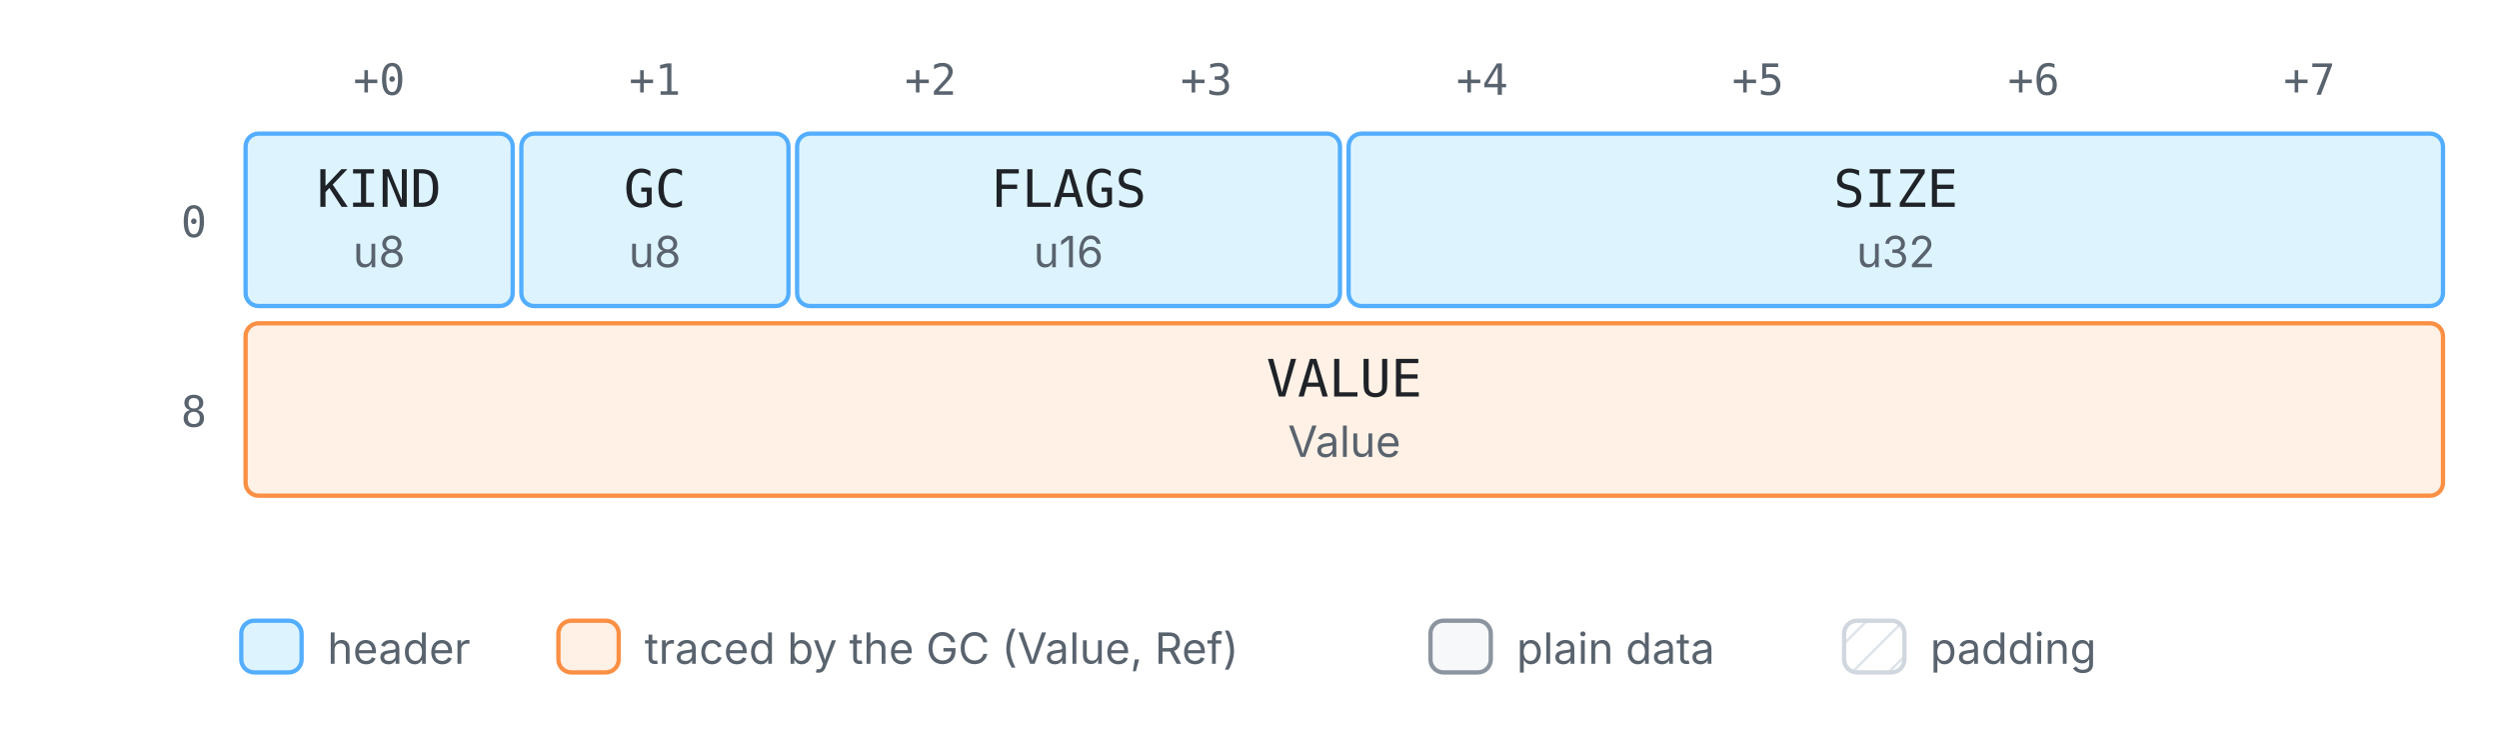
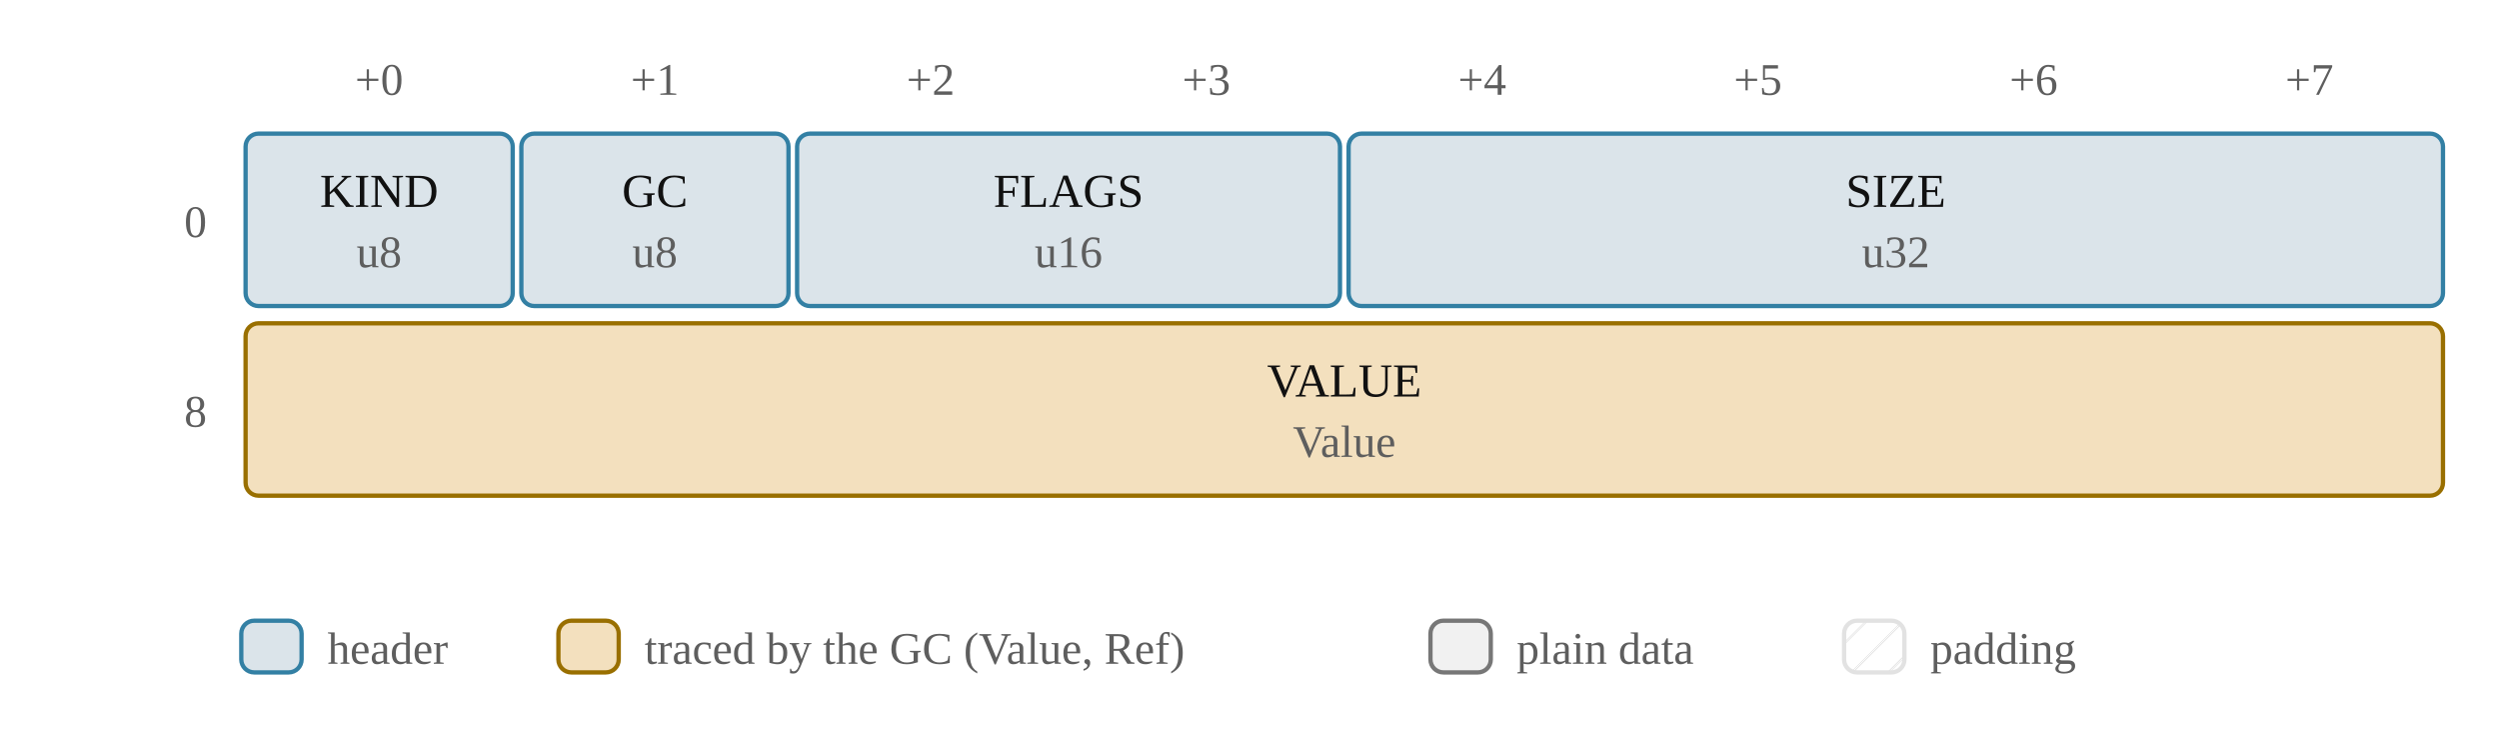
- <svg xmlns="http://www.w3.org/2000/svg" viewBox="0 0 580 170" width="580" height="170" role="img" aria-label="Layout of the BoxCell cell">
+ <svg xmlns="http://www.w3.org/2000/svg" class="dg-cell-BoxCell" viewBox="0 0 580 170" width="580" height="170" role="img" aria-label="Layout of the BoxCell cell">
  <style>
-   text { font-family: ui-sans-serif, system-ui, -apple-system, "Segoe UI", sans-serif; font-size: 12px; fill: #1f2328; }
-   .mono { font-family: ui-monospace, "SF Mono", Menlo, Consolas, monospace; }
-   .small { font-size: 10px; fill: #59636e; }
-   .label { font-weight: 600; }
-   .box { fill: #f6f8fa; stroke: #8c959f; }
-   .hdr { fill: #ddf4ff; stroke: #54aeff; }
-   .traced { fill: #fff1e5; stroke: #fb8f44; }
-   .tag { fill: #fbefff; stroke: #c297ff; }
-   .pad { fill: url(#hatch); stroke: #d0d7de; }
-   .tail { fill: #f6f8fa; stroke: #8c959f; stroke-dasharray: 4 3; }
-   .opt { stroke-dasharray: 3 2; }
-   .rule { stroke: #8c959f; }
-   .hatch { stroke: #d0d7de; }
+   .dg-cell-BoxCell text { font-family: var(--semantic-font-family-ui, "Mallos Serif", Georgia, serif); font-size: 12px; fill: var(--semantic-color-text-primary, #111111); }
+   .dg-cell-BoxCell .mono { font-family: var(--semantic-font-family-code, "Commit Mono", ui-monospace, Menlo, monospace); font-size: 11px; }
+   .dg-cell-BoxCell .small { font-size: 10.5px; fill: var(--semantic-color-text-secondary, #5e5e5e); }
+   .dg-cell-BoxCell .label { font-weight: 600; }
+   .dg-cell-BoxCell .title { font-weight: 600; font-size: 13px; }
+   .dg-cell-BoxCell .box, .dg-cell-BoxCell .host { fill: var(--semantic-color-background-surface, #f1f1f1); stroke: var(--semantic-color-border-primary, #777777); }
+   .dg-cell-BoxCell .hdr, .dg-cell-BoxCell .engine { fill: var(--semantic-color-background-fill-secondary-information, #dbe4ea); stroke: var(--semantic-color-border-information, #3380a4); }
+   .dg-cell-BoxCell .traced, .dg-cell-BoxCell .arena { fill: var(--semantic-color-background-fill-secondary-warning, #f3e0be); stroke: var(--semantic-color-border-warning, #996f00); }
+   .dg-cell-BoxCell .tag { fill: var(--semantic-color-background-fill-secondary-positive, #dae6df); stroke: var(--semantic-color-border-positive, #378960); }
+   .dg-cell-BoxCell .cell { fill: var(--semantic-color-background-canvas, #f8f8f8); stroke: var(--semantic-color-border-warning, #996f00); }
+   .dg-cell-BoxCell .pad { fill: url(#cell-BoxCell-hatch); stroke: var(--semantic-color-border-secondary, #e2e2e2); }
+   .dg-cell-BoxCell .tail { fill: var(--semantic-color-background-surface, #f1f1f1); stroke: var(--semantic-color-border-primary, #777777); stroke-dasharray: 4 3; }
+   .dg-cell-BoxCell .zero { fill: var(--semantic-color-background-canvas, #f8f8f8); stroke: var(--semantic-color-border-primary, #777777); stroke-dasharray: 4 3; }
+   .dg-cell-BoxCell .dead { fill: var(--semantic-color-background-surface, #f1f1f1); stroke: var(--semantic-color-border-secondary, #e2e2e2); stroke-dasharray: 3 2; }
+   .dg-cell-BoxCell .opt { stroke-dasharray: 3 2; }
+   .dg-cell-BoxCell .rule { stroke: var(--semantic-color-text-secondary, #5e5e5e); stroke-width: 1.2; }
+   .dg-cell-BoxCell .dash { stroke: var(--semantic-color-text-secondary, #5e5e5e); stroke-width: 1.2; stroke-dasharray: 4 3; }
+   .dg-cell-BoxCell .arrow { stroke: var(--semantic-color-text-secondary, #5e5e5e); fill: none; stroke-width: 1.3; marker-end: url(#cell-BoxCell-a); }
+   .dg-cell-BoxCell .faint { stroke: var(--semantic-color-border-primary, #777777); fill: none; stroke-width: 1.1; stroke-dasharray: 4 3; marker-end: url(#cell-BoxCell-a); }
+   .dg-cell-BoxCell .head { fill: var(--semantic-color-text-secondary, #5e5e5e); }
+   .dg-cell-BoxCell .hatch { stroke: var(--semantic-color-border-secondary, #e2e2e2); }
  @media (prefers-color-scheme: dark) {
-     text { fill: #e6edf3; }
-     .small { fill: #9198a1; }
-     .box, .tail { fill: #161b22; stroke: #6e7681; }
-     .hdr { fill: #0c2d6b; stroke: #388bfd; }
-     .traced { fill: #3d1d00; stroke: #db6d28; }
-     .tag { fill: #2b1a4a; stroke: #a371f7; }
-     .pad { stroke: #30363d; }
-     .rule { stroke: #6e7681; }
-     .hatch { stroke: #30363d; }
+     .dg-cell-BoxCell text { fill: var(--semantic-color-text-primary, #f6f6f6); }
+     .dg-cell-BoxCell .small { fill: var(--semantic-color-text-secondary, #ababab); }
+     .dg-cell-BoxCell .box, .dg-cell-BoxCell .host { fill: var(--semantic-color-background-surface, #2e2e2e); stroke: var(--semantic-color-border-primary, #919191); }
+     .dg-cell-BoxCell .hdr, .dg-cell-BoxCell .engine { fill: var(--semantic-color-background-fill-secondary-information, #1e313b); stroke: var(--semantic-color-border-information, #4c9bc1); }
+     .dg-cell-BoxCell .traced, .dg-cell-BoxCell .arena { fill: var(--semantic-color-background-fill-secondary-warning, #3b2b0c); stroke: var(--semantic-color-border-warning, #b8880c); }
+     .dg-cell-BoxCell .tag { fill: var(--semantic-color-background-fill-secondary-positive, #1f3328); stroke: var(--semantic-color-border-positive, #4da578); }
+     .dg-cell-BoxCell .cell { fill: var(--semantic-color-background-canvas, #161616); stroke: var(--semantic-color-border-warning, #b8880c); }
+     .dg-cell-BoxCell .pad { stroke: var(--semantic-color-border-secondary, #464646); }
+     .dg-cell-BoxCell .tail { fill: var(--semantic-color-background-surface, #2e2e2e); stroke: var(--semantic-color-border-primary, #919191); }
+     .dg-cell-BoxCell .zero { fill: var(--semantic-color-background-canvas, #161616); stroke: var(--semantic-color-border-primary, #919191); }
+     .dg-cell-BoxCell .dead { fill: var(--semantic-color-background-surface, #2e2e2e); stroke: var(--semantic-color-border-secondary, #464646); }
+     .dg-cell-BoxCell .rule { stroke: var(--semantic-color-text-secondary, #ababab); }
+     .dg-cell-BoxCell .dash { stroke: var(--semantic-color-text-secondary, #ababab); }
+     .dg-cell-BoxCell .arrow { stroke: var(--semantic-color-text-secondary, #ababab); }
+     .dg-cell-BoxCell .faint { stroke: var(--semantic-color-border-primary, #919191); }
+     .dg-cell-BoxCell .head { fill: var(--semantic-color-text-secondary, #ababab); }
+     .dg-cell-BoxCell .hatch { stroke: var(--semantic-color-border-secondary, #464646); }
  }
</style>
  <defs>
-     <pattern id="hatch" width="6" height="6" patternUnits="userSpaceOnUse" patternTransform="rotate(45)">
+     <pattern id="cell-BoxCell-hatch" width="6" height="6" patternUnits="userSpaceOnUse" patternTransform="rotate(45)">
      <line x1="0" y1="0" x2="0" y2="6" class="hatch" />
    </pattern>
+     <marker id="cell-BoxCell-a" viewBox="0 0 10 10" refX="9" refY="5" markerWidth="7" markerHeight="7" orient="auto-start-reverse">
+       <path class="head" d="M0 0 L10 5 L0 10 z" />
+     </marker>
  </defs>
  <text class="small mono" x="88" y="22" text-anchor="middle">+0</text>
  <text class="small mono" x="152" y="22" text-anchor="middle">+1</text>
  <text class="small mono" x="216" y="22" text-anchor="middle">+2</text>
  <text class="small mono" x="280" y="22" text-anchor="middle">+3</text>
  <text class="small mono" x="344" y="22" text-anchor="middle">+4</text>
  <text class="small mono" x="408" y="22" text-anchor="middle">+5</text>
  <text class="small mono" x="472" y="22" text-anchor="middle">+6</text>
  <text class="small mono" x="536" y="22" text-anchor="middle">+7</text>
  <text class="small mono" x="48" y="55" text-anchor="end">0</text>
  <text class="small mono" x="48" y="99" text-anchor="end">8</text>
  <rect class="hdr" x="57" y="31" width="62" height="40" rx="3" />
  <text class="mono" x="88" y="48" text-anchor="middle">KIND</text>
  <text class="small" x="88" y="62" text-anchor="middle">u8</text>
  <rect class="hdr" x="121" y="31" width="62" height="40" rx="3" />
  <text class="mono" x="152" y="48" text-anchor="middle">GC</text>
  <text class="small" x="152" y="62" text-anchor="middle">u8</text>
  <rect class="hdr" x="185" y="31" width="126" height="40" rx="3" />
  <text class="mono" x="248" y="48" text-anchor="middle">FLAGS</text>
  <text class="small" x="248" y="62" text-anchor="middle">u16</text>
  <rect class="hdr" x="313" y="31" width="254" height="40" rx="3" />
  <text class="mono" x="440" y="48" text-anchor="middle">SIZE</text>
  <text class="small" x="440" y="62" text-anchor="middle">u32</text>
  <rect class="traced" x="57" y="75" width="510" height="40" rx="3" />
  <text class="mono" x="312" y="92" text-anchor="middle">VALUE</text>
  <text class="small" x="312" y="106" text-anchor="middle">Value</text>
  <rect class="hdr" x="56" y="144" width="14" height="12" rx="3" />
  <text class="small" x="76" y="154" text-anchor="start">header</text>
  <rect class="traced" x="129.6" y="144" width="14" height="12" rx="3" />
  <text class="small" x="149.6" y="154" text-anchor="start">traced by the GC (Value, Ref)</text>
  <rect class="box" x="332" y="144" width="14" height="12" rx="3" />
  <text class="small" x="352" y="154" text-anchor="start">plain data</text>
  <rect class="pad" x="428" y="144" width="14" height="12" rx="3" />
  <text class="small" x="448" y="154" text-anchor="start">padding</text>
</svg>
